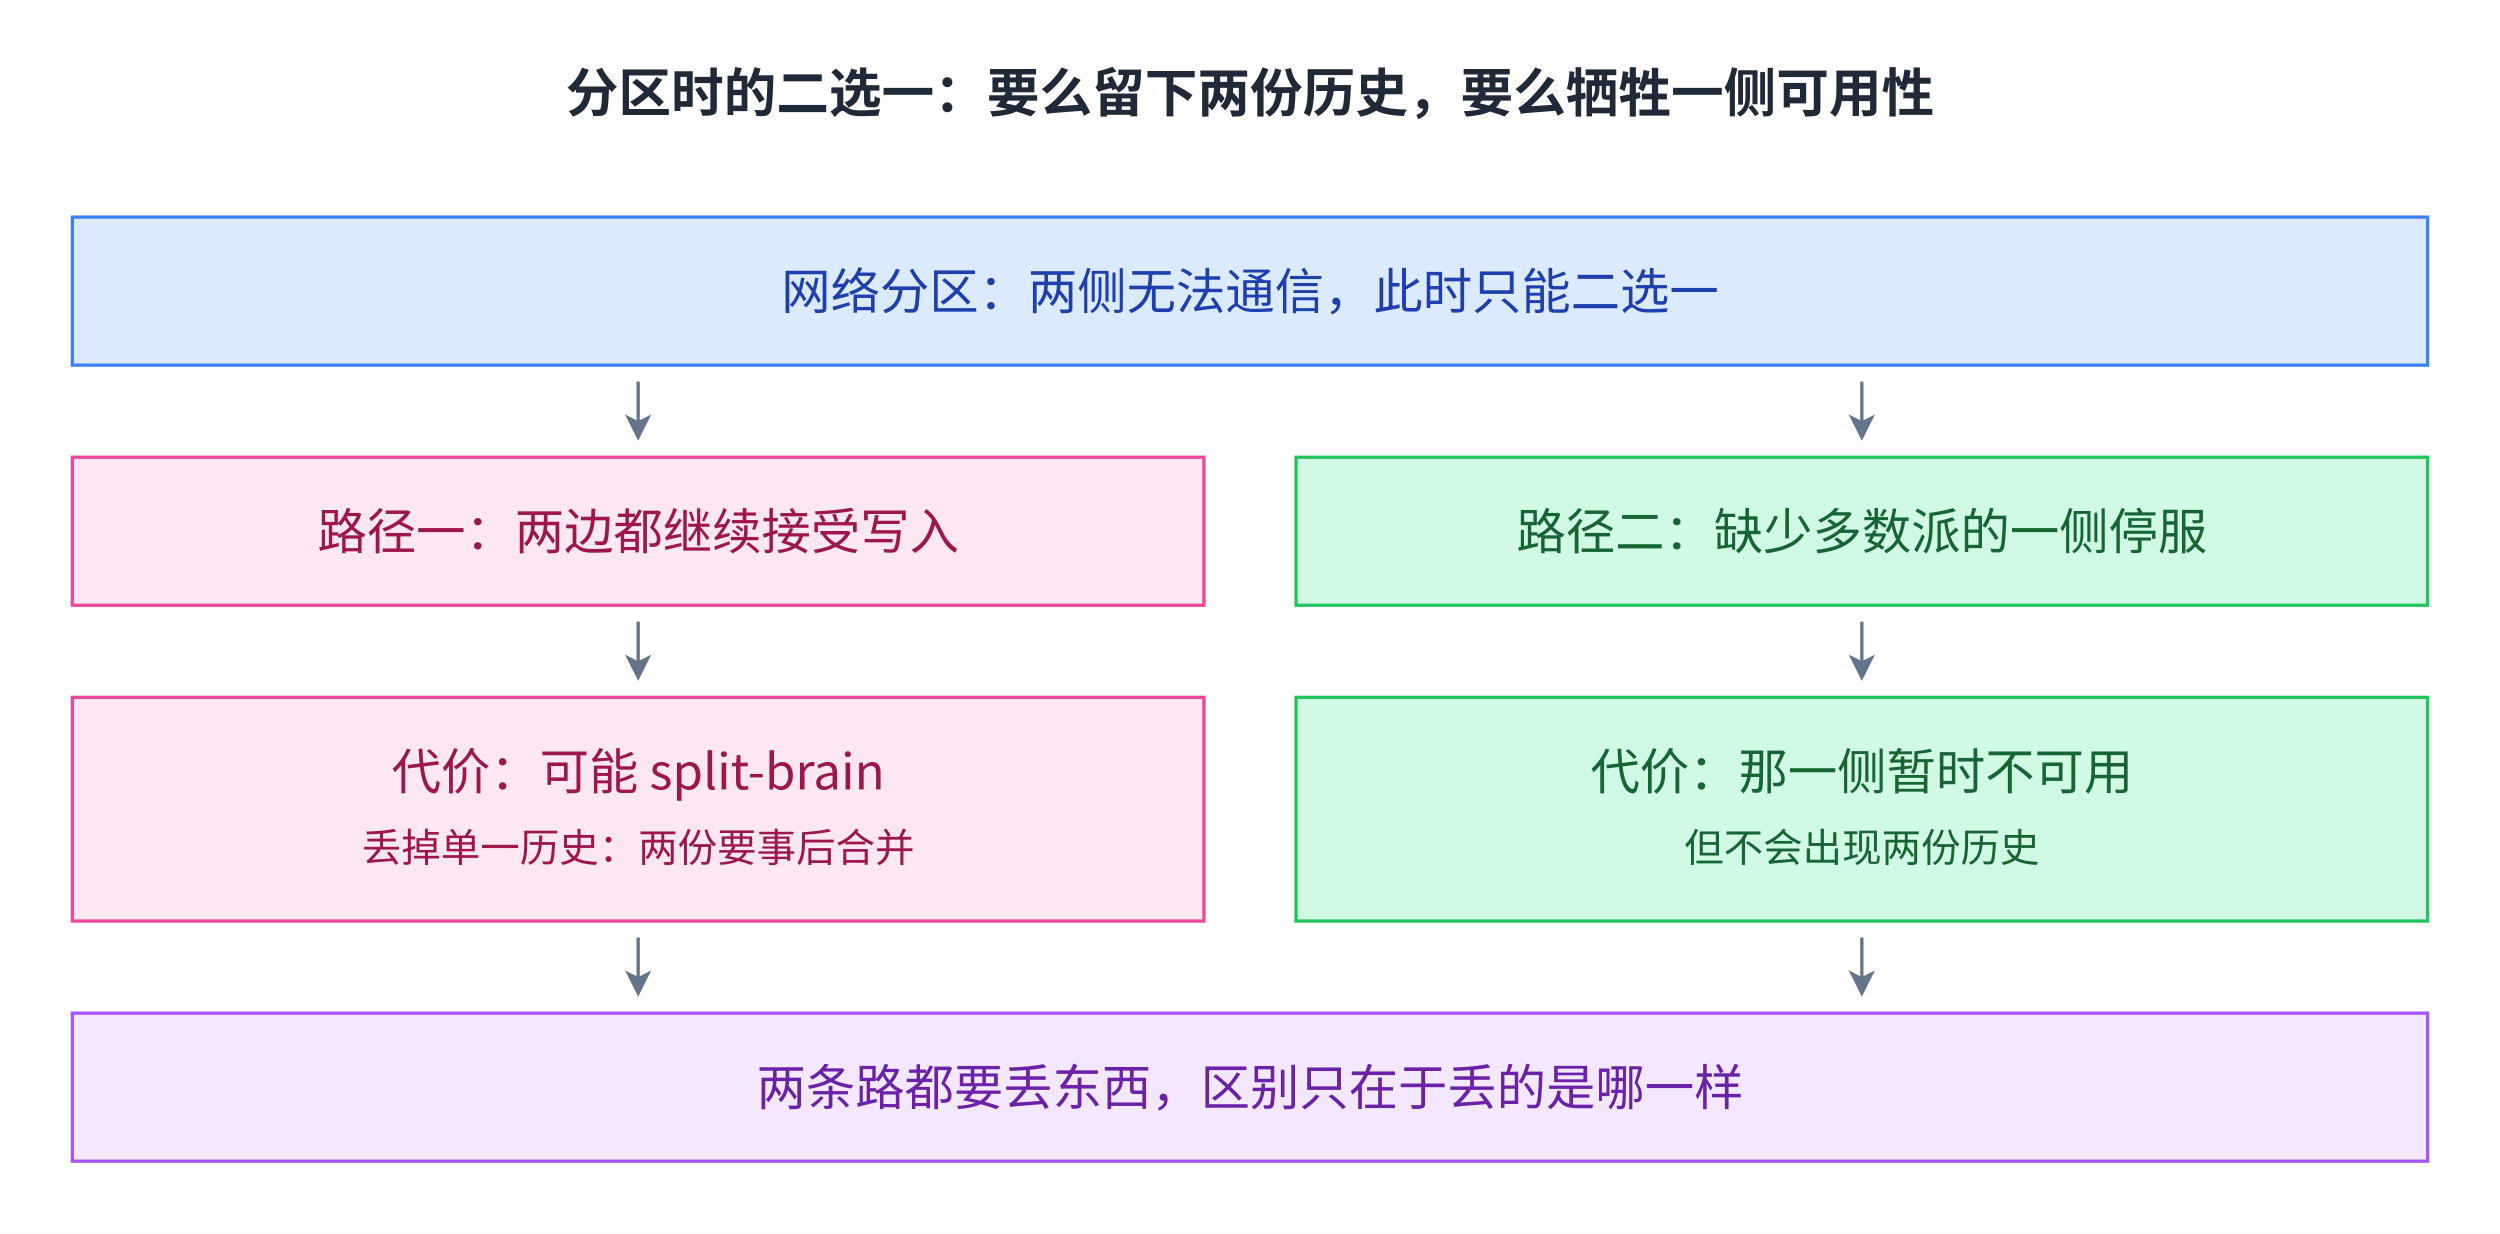
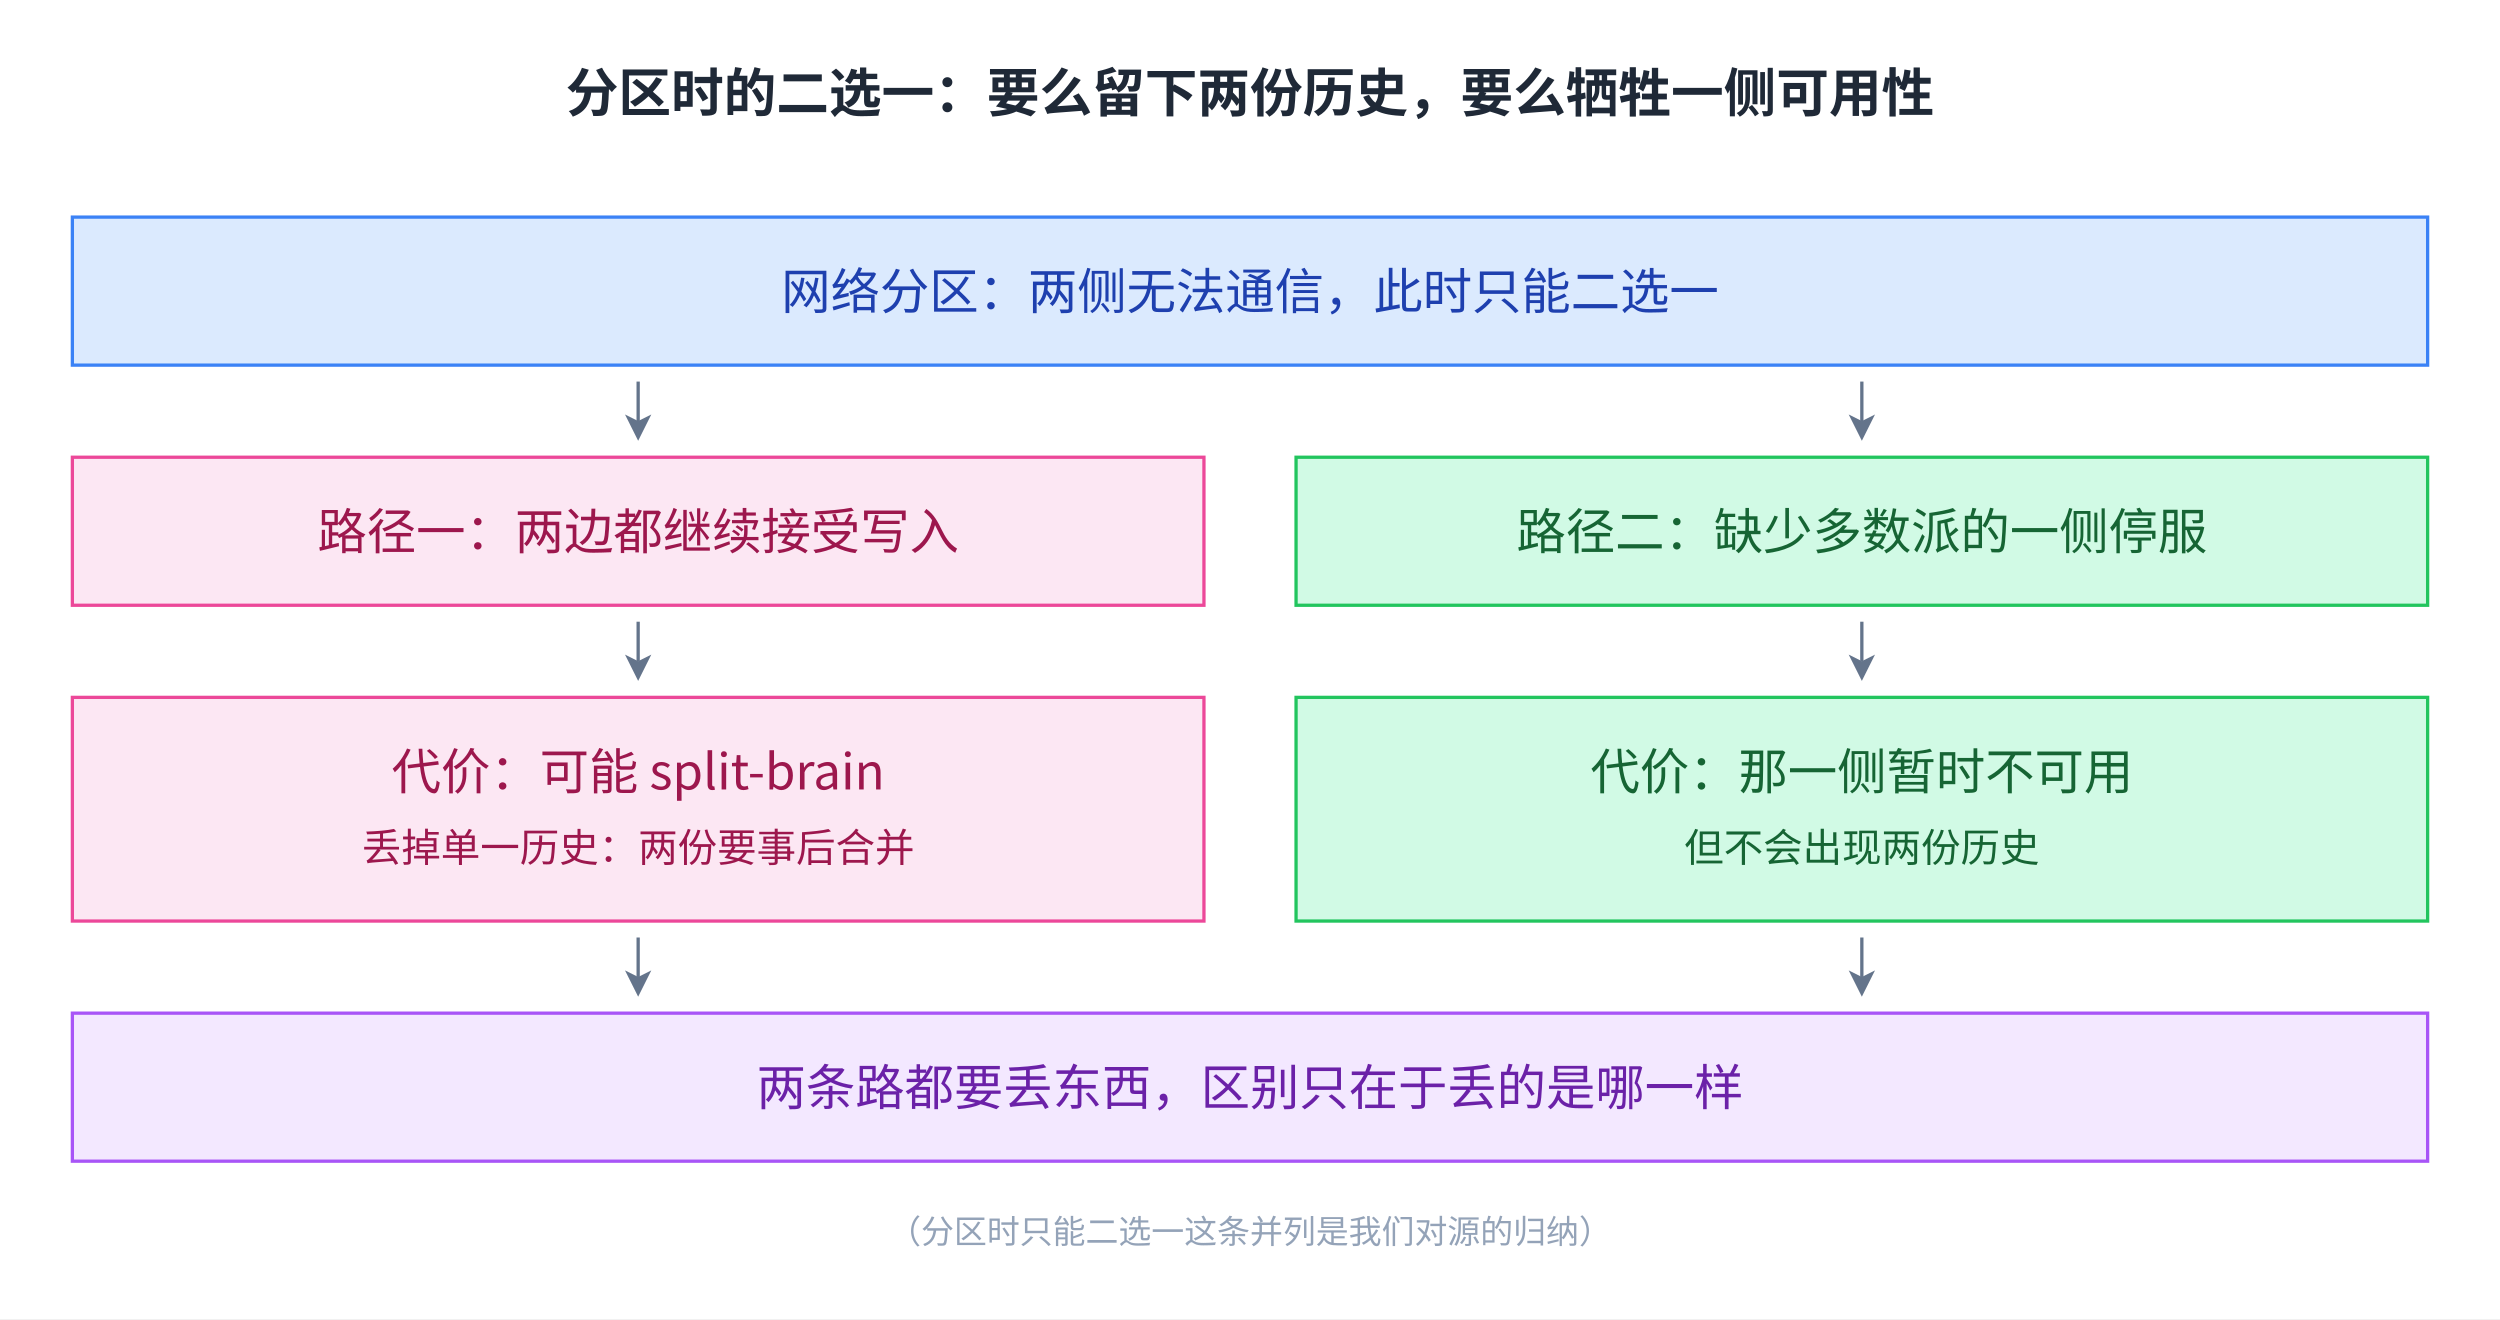
- <svg xmlns="http://www.w3.org/2000/svg" viewBox="0 0 760 375" width="760" height="375" role="img" aria-labelledby="fig-intro-16-title fig-intro-16-desc">
+ <svg xmlns="http://www.w3.org/2000/svg" viewBox="0 0 760 401" width="760" height="401" role="img" aria-labelledby="fig-intro-16-title fig-intro-16-desc">
  <defs>
    <style>
      text { font-family: 'PingFang SC', 'Microsoft YaHei', 'Noto Sans CJK SC', system-ui, sans-serif; }
    </style>
    <marker id="arrow" markerWidth="8" markerHeight="8" refX="2" refY="4" orient="auto" markerUnits="userSpaceOnUse">
      <path d="M0,0 L8,4 L0,8 L2,4 z" fill="#64748b" />
    </marker>
  </defs>
-   <rect x="0" y="0" width="760" height="375" fill="#ffffff" />
+   <rect x="0" y="0" width="760" height="401" fill="#ffffff" />
  <text x="380" y="34" font-size="16" font-weight="600" fill="#1f2937" text-anchor="middle">分区时的二选一：要么留下两份历史，要么牺牲一侧可用性</text>
  <path d="M194,116 L194,128" fill="none" stroke="#64748b" marker-end="url(#arrow)" />
  <path d="M566,116 L566,128" fill="none" stroke="#64748b" marker-end="url(#arrow)" />
  <path d="M194,189 L194,201" fill="none" stroke="#64748b" marker-end="url(#arrow)" />
  <path d="M566,189 L566,201" fill="none" stroke="#64748b" marker-end="url(#arrow)" />
  <path d="M194,285 L194,297" fill="none" stroke="#64748b" marker-end="url(#arrow)" />
  <path d="M566,285 L566,297" fill="none" stroke="#64748b" marker-end="url(#arrow)" />
  <rect x="22" y="66" width="716" height="45" fill="#dbeafe" stroke="#3b82f6" />
  <text x="380" y="94" font-size="15" fill="#1e40af" text-anchor="middle">网络分区：两侧无法通信，此时只能二选一</text>
  <rect x="22" y="139" width="344" height="45" fill="#fce7f3" stroke="#ec4899" />
  <text x="194" y="167" font-size="15" fill="#9d174d" text-anchor="middle">路径一：两边都继续接受写入</text>
  <rect x="394" y="139" width="344" height="45" fill="#d1fae5" stroke="#22c55e" />
  <text x="566" y="167" font-size="15" fill="#166534" text-anchor="middle">路径二：缺少多数派的一侧停服</text>
  <rect x="22" y="212" width="344" height="68" fill="#fce7f3" stroke="#ec4899" />
  <text x="194" y="240" font-size="15" fill="#9d174d" text-anchor="middle">代价：可能 split-brain</text>
  <text x="194" y="262" font-size="12" fill="#9d174d" text-anchor="middle">丢掉单一历史：两份要事后合并</text>
  <rect x="394" y="212" width="344" height="68" fill="#d1fae5" stroke="#22c55e" />
  <text x="566" y="240" font-size="15" fill="#166534" text-anchor="middle">代价：那一侧暂时不可用</text>
  <text x="566" y="262" font-size="12" fill="#166534" text-anchor="middle">但不会出现两份历史</text>
  <rect x="22" y="308" width="716" height="45" fill="#f3e8ff" stroke="#a855f7" />
  <text x="380" y="336" font-size="15" fill="#6b21a8" text-anchor="middle">两条路都要丢东西，区别只在于丢的是哪一样</text>
+   <text x="380" y="378" font-size="10" fill="#94a3b8" text-anchor="middle">（分区时只能二选一这条并列是我们对源的归纳）</text>
</svg>
